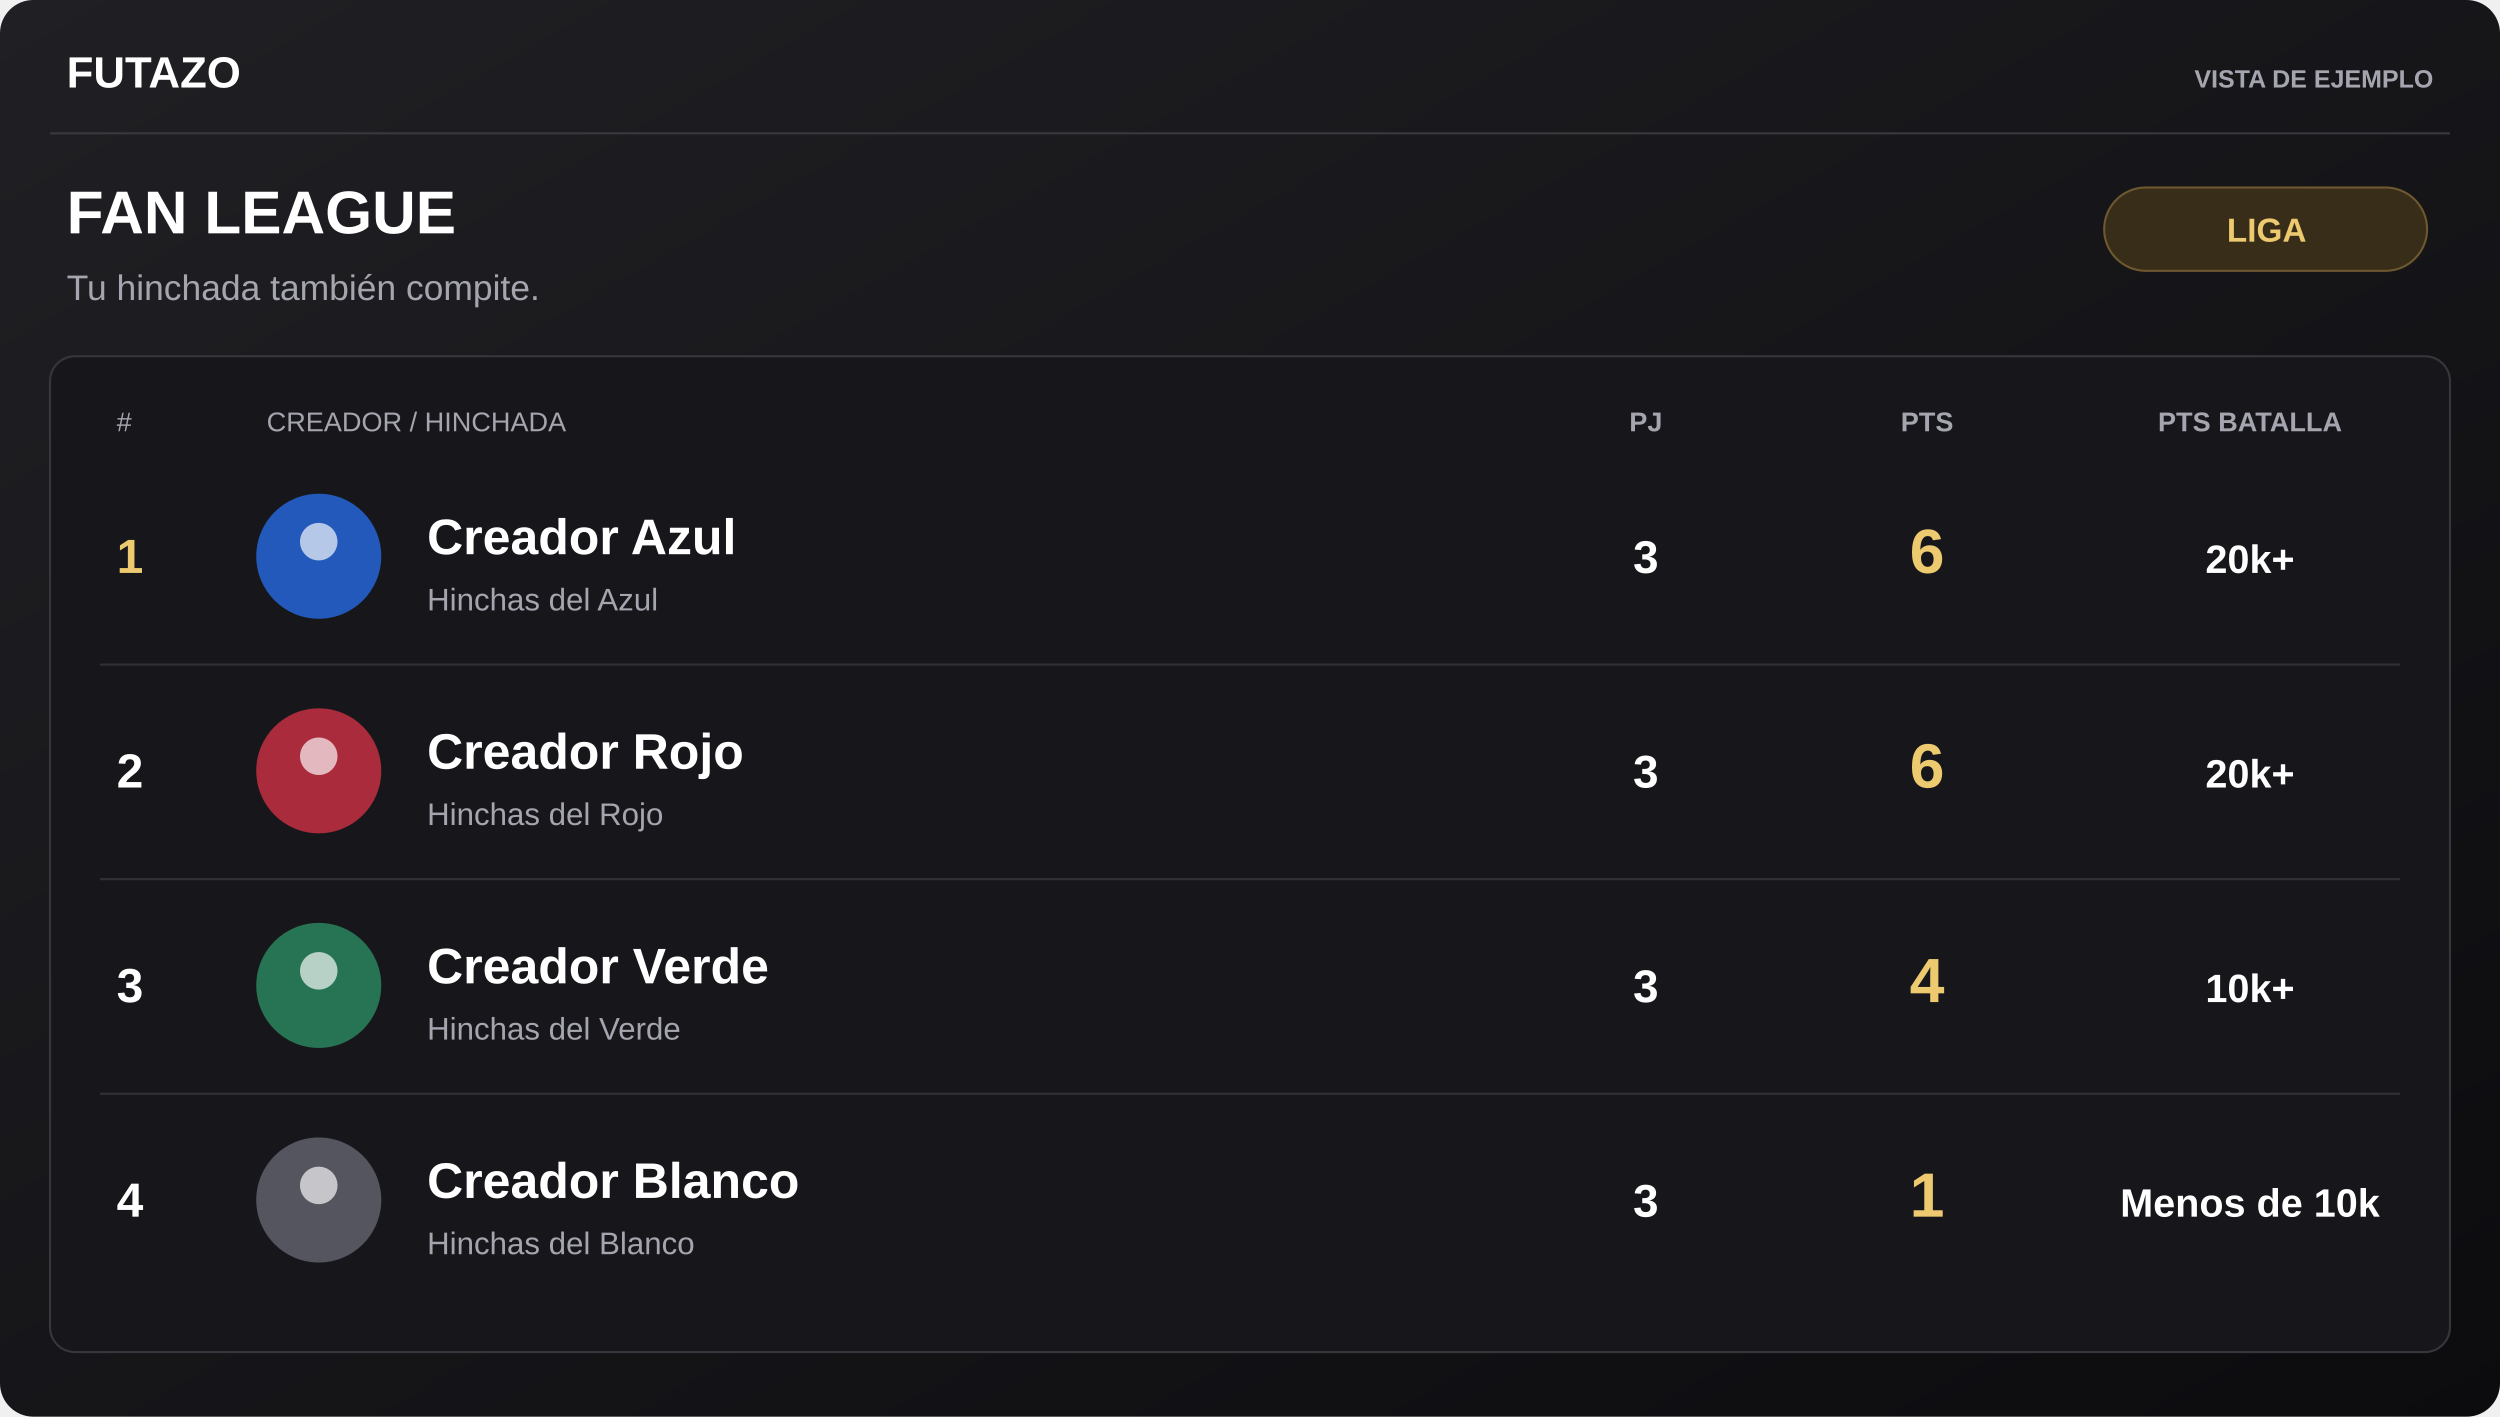
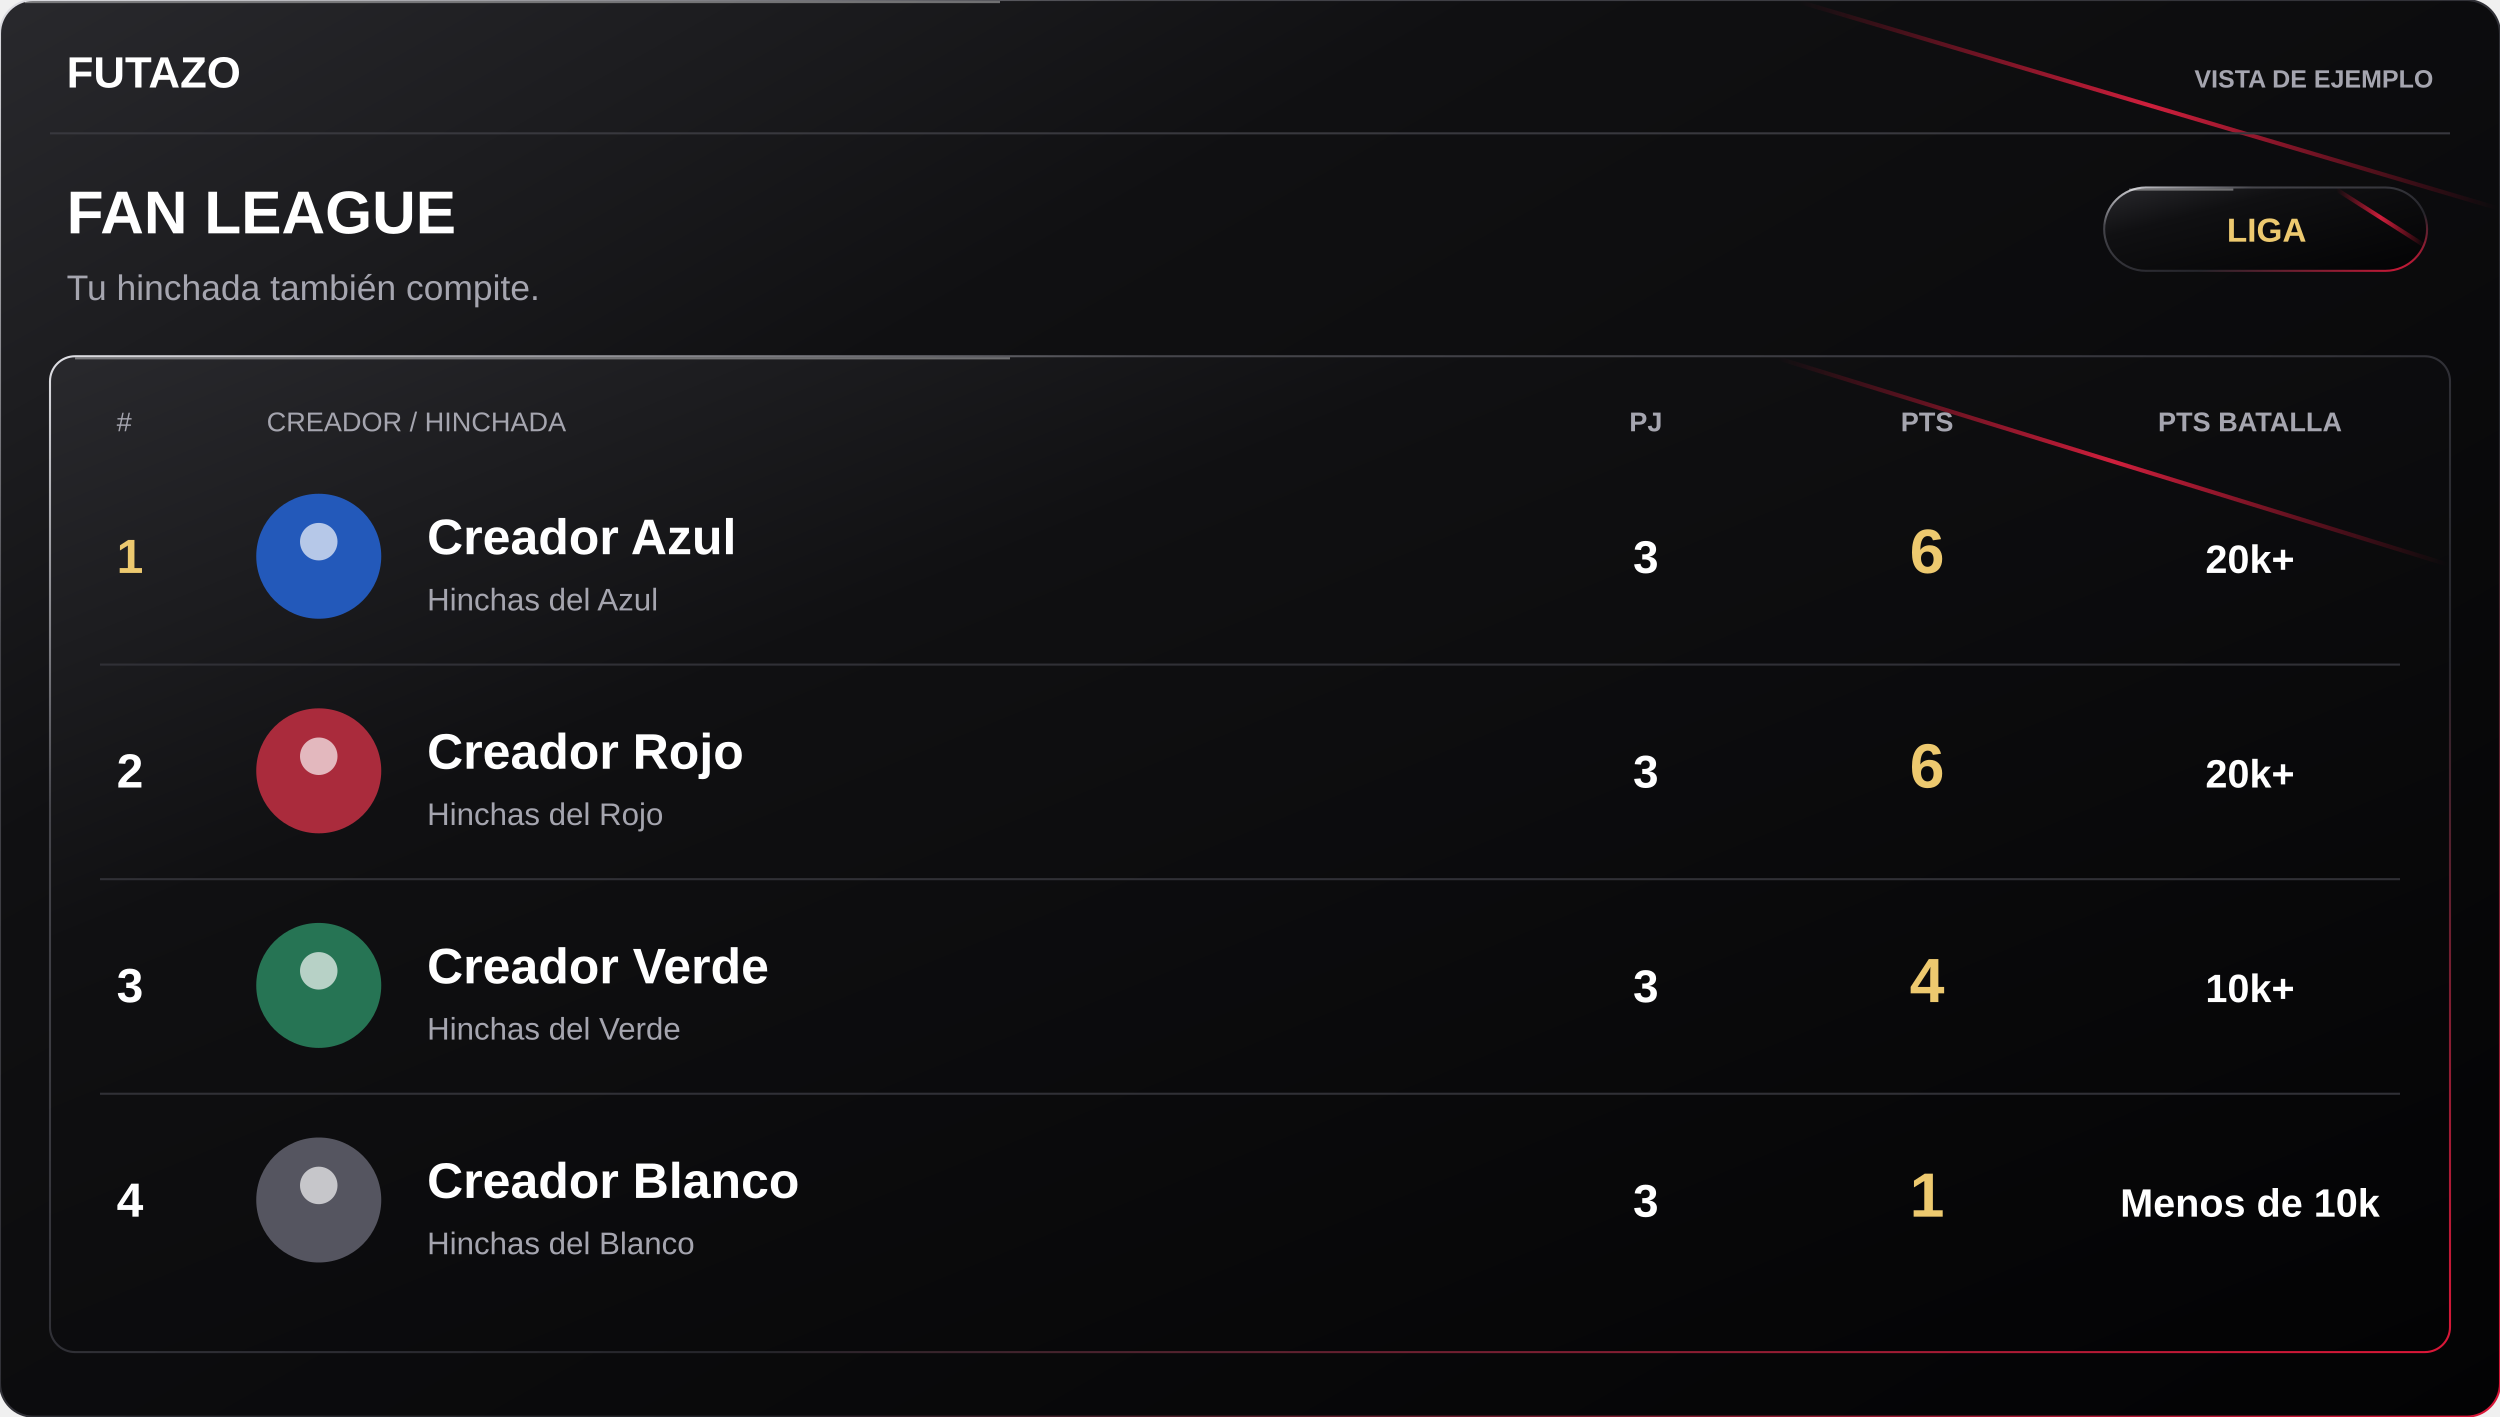
- <svg xmlns="http://www.w3.org/2000/svg" viewBox="0 0 1200 680" role="img">
+ <svg xmlns="http://www.w3.org/2000/svg" viewBox="0 0 1200 680" role="img" aria-label="Demostración gráfica FUTAZO, acabado metálico negro y rojo">
  <defs>
    <linearGradient id="bg" x2="1" y2="1">
      <stop stop-color="#202024" />
      <stop offset="1" stop-color="#0c0c0f" />
    </linearGradient>
    <linearGradient id="red" x2="1" y2="1">
      <stop stop-color="#ff3b5d" />
      <stop offset="1" stop-color="#a80026" />
    </linearGradient>
+     <linearGradient id="metalSurface" x2="1" y2="1">
+       <stop stop-color="#29292d" />
+       <stop offset=".3" stop-color="#101012" />
+       <stop offset="1" stop-color="#030304" />
+     </linearGradient>
+     <linearGradient id="metalStroke" x2="1" y2="1">
+       <stop stop-color="#e2e2e7" />
+       <stop offset=".23" stop-color="#45454b" />
+       <stop offset=".65" stop-color="#25252b" />
+       <stop offset="1" stop-color="#dd1738" />
+     </linearGradient>
+     <linearGradient id="redFlare">
+       <stop stop-color="#ff153a" stop-opacity="0" />
+       <stop offset=".5" stop-color="#ff2448" stop-opacity=".8" />
+       <stop offset="1" stop-color="#ff153a" stop-opacity="0" />
+     </linearGradient>
  </defs>
-   <rect width="1200" height="680" rx="16" fill="url(#bg)" />
+   <rect width="1200" height="680" rx="16" fill="url(#metalSurface)" stroke="url(#metalStroke)" stroke-width="1" />
+   <g pointer-events="none">
+     <path d="M864.0 1.0 L1199.0 100.0" stroke="url(#redFlare)" stroke-width="2" fill="none" />
+     <path d="M12.0 1.0 H480.0" stroke="#ffffff" stroke-opacity=".38" fill="none" />
+   </g>
  <g font-family="Segoe UI,Arial,sans-serif" fill="#fff">
    <text x="32" y="42" font-size="21" fill="#fff" font-weight="900" text-anchor="start">FUTAZO</text>
    <text x="1168" y="42" font-size="12" fill="#a5a5af" font-weight="600" text-anchor="end">VISTA DE EJEMPLO</text>
    <path d="M24 64H1176" stroke="#38383e" />
    <text x="32" y="112" font-size="29" fill="#fff" font-weight="900" text-anchor="start">FAN LEAGUE</text>
    <text x="32" y="144" font-size="17" fill="#a5a5af" font-weight="500" text-anchor="start">Tu hinchada también compite.</text>
-     <rect x="1010" y="90" width="155" height="40" rx="20" fill="#382d18" stroke="#6e5830" />
+     <rect x="1010" y="90" width="155" height="40" rx="20" fill="url(#metalSurface)" stroke="url(#metalStroke)" stroke-width="1" />
+     <g pointer-events="none">
+       <path d="M1121.6 91.0 L1164.0 118.0" stroke="url(#redFlare)" stroke-width="2" fill="none" />
+       <path d="M1022.0 91.0 H1072.0" stroke="#ffffff" stroke-opacity=".38" fill="none" />
+     </g>
    <text x="1088" y="116" font-size="16" fill="#edc96f" font-weight="800" text-anchor="middle">LIGA</text>
-     <rect x="24" y="171" width="1152" height="478" rx="12" fill="#17171b" stroke="#36363c" />
+     <rect x="24" y="171" width="1152" height="478" rx="12" fill="url(#metalSurface)" stroke="url(#metalStroke)" stroke-width="1" />
+     <g pointer-events="none">
+       <path d="M853.44 172.0 L1175.0 271.0" stroke="url(#redFlare)" stroke-width="2" fill="none" />
+       <path d="M36.0 172.0 H484.8" stroke="#ffffff" stroke-opacity=".38" fill="none" />
+     </g>
    <text x="56" y="207" font-size="13" fill="#a5a5af" font-weight="500" text-anchor="start">#</text>
    <text x="128" y="207" font-size="13" fill="#a5a5af" font-weight="500" text-anchor="start">CREADOR / HINCHADA</text>
    <text x="790" y="207" font-size="13" fill="#a5a5af" font-weight="600" text-anchor="middle">PJ</text>
    <text x="925" y="207" font-size="13" fill="#a5a5af" font-weight="600" text-anchor="middle">PTS</text>
    <text x="1080" y="207" font-size="13" fill="#a5a5af" font-weight="600" text-anchor="middle">PTS BATALLA</text>
    <text x="56" y="275" font-size="23" fill="#edc96f" font-weight="800" text-anchor="start">1</text>
    <circle cx="153" cy="267" r="30" fill="#2359ba" />
    <circle cx="153" cy="260" r="9" fill="#ffffffaa" />
    <path d="M135 284Q135 268153 268Q171 268171 284" fill="#ffffffaa" />
    <text x="205" y="266" font-size="24" fill="#fff" font-weight="750" text-anchor="start">Creador Azul</text>
    <text x="205" y="293" font-size="15" fill="#a5a5af" font-weight="500" text-anchor="start">Hinchas del Azul</text>
    <text x="790" y="275" font-size="22" fill="#fff" font-weight="600" text-anchor="middle">3</text>
    <text x="925" y="275" font-size="30" fill="#edc96f" font-weight="850" text-anchor="middle">6</text>
    <text x="1080" y="275" font-size="19" fill="#fff" font-weight="650" text-anchor="middle">20k+</text>
    <path d="M48 319H1152" stroke="#303036" />
    <text x="56" y="378" font-size="23" fill="#fff" font-weight="800" text-anchor="start">2</text>
    <circle cx="153" cy="370" r="30" fill="#aa2b3c" />
    <circle cx="153" cy="363" r="9" fill="#ffffffaa" />
    <path d="M135 387Q135 371153 371Q171 371171 387" fill="#ffffffaa" />
    <text x="205" y="369" font-size="24" fill="#fff" font-weight="750" text-anchor="start">Creador Rojo</text>
    <text x="205" y="396" font-size="15" fill="#a5a5af" font-weight="500" text-anchor="start">Hinchas del Rojo</text>
    <text x="790" y="378" font-size="22" fill="#fff" font-weight="600" text-anchor="middle">3</text>
    <text x="925" y="378" font-size="30" fill="#edc96f" font-weight="850" text-anchor="middle">6</text>
    <text x="1080" y="378" font-size="19" fill="#fff" font-weight="650" text-anchor="middle">20k+</text>
    <path d="M48 422H1152" stroke="#303036" />
    <text x="56" y="481" font-size="23" fill="#fff" font-weight="800" text-anchor="start">3</text>
    <circle cx="153" cy="473" r="30" fill="#267454" />
    <circle cx="153" cy="466" r="9" fill="#ffffffaa" />
    <path d="M135 490Q135 474153 474Q171 474171 490" fill="#ffffffaa" />
    <text x="205" y="472" font-size="24" fill="#fff" font-weight="750" text-anchor="start">Creador Verde</text>
    <text x="205" y="499" font-size="15" fill="#a5a5af" font-weight="500" text-anchor="start">Hinchas del Verde</text>
    <text x="790" y="481" font-size="22" fill="#fff" font-weight="600" text-anchor="middle">3</text>
    <text x="925" y="481" font-size="30" fill="#edc96f" font-weight="850" text-anchor="middle">4</text>
    <text x="1080" y="481" font-size="19" fill="#fff" font-weight="650" text-anchor="middle">10k+</text>
    <path d="M48 525H1152" stroke="#303036" />
    <text x="56" y="584" font-size="23" fill="#fff" font-weight="800" text-anchor="start">4</text>
    <circle cx="153" cy="576" r="30" fill="#555560" />
    <circle cx="153" cy="569" r="9" fill="#ffffffaa" />
    <path d="M135 593Q135 577153 577Q171 577171 593" fill="#ffffffaa" />
    <text x="205" y="575" font-size="24" fill="#fff" font-weight="750" text-anchor="start">Creador Blanco</text>
    <text x="205" y="602" font-size="15" fill="#a5a5af" font-weight="500" text-anchor="start">Hinchas del Blanco</text>
    <text x="790" y="584" font-size="22" fill="#fff" font-weight="600" text-anchor="middle">3</text>
    <text x="925" y="584" font-size="30" fill="#edc96f" font-weight="850" text-anchor="middle">1</text>
    <text x="1080" y="584" font-size="19" fill="#fff" font-weight="650" text-anchor="middle">Menos de 10k</text>
  </g>
</svg>
